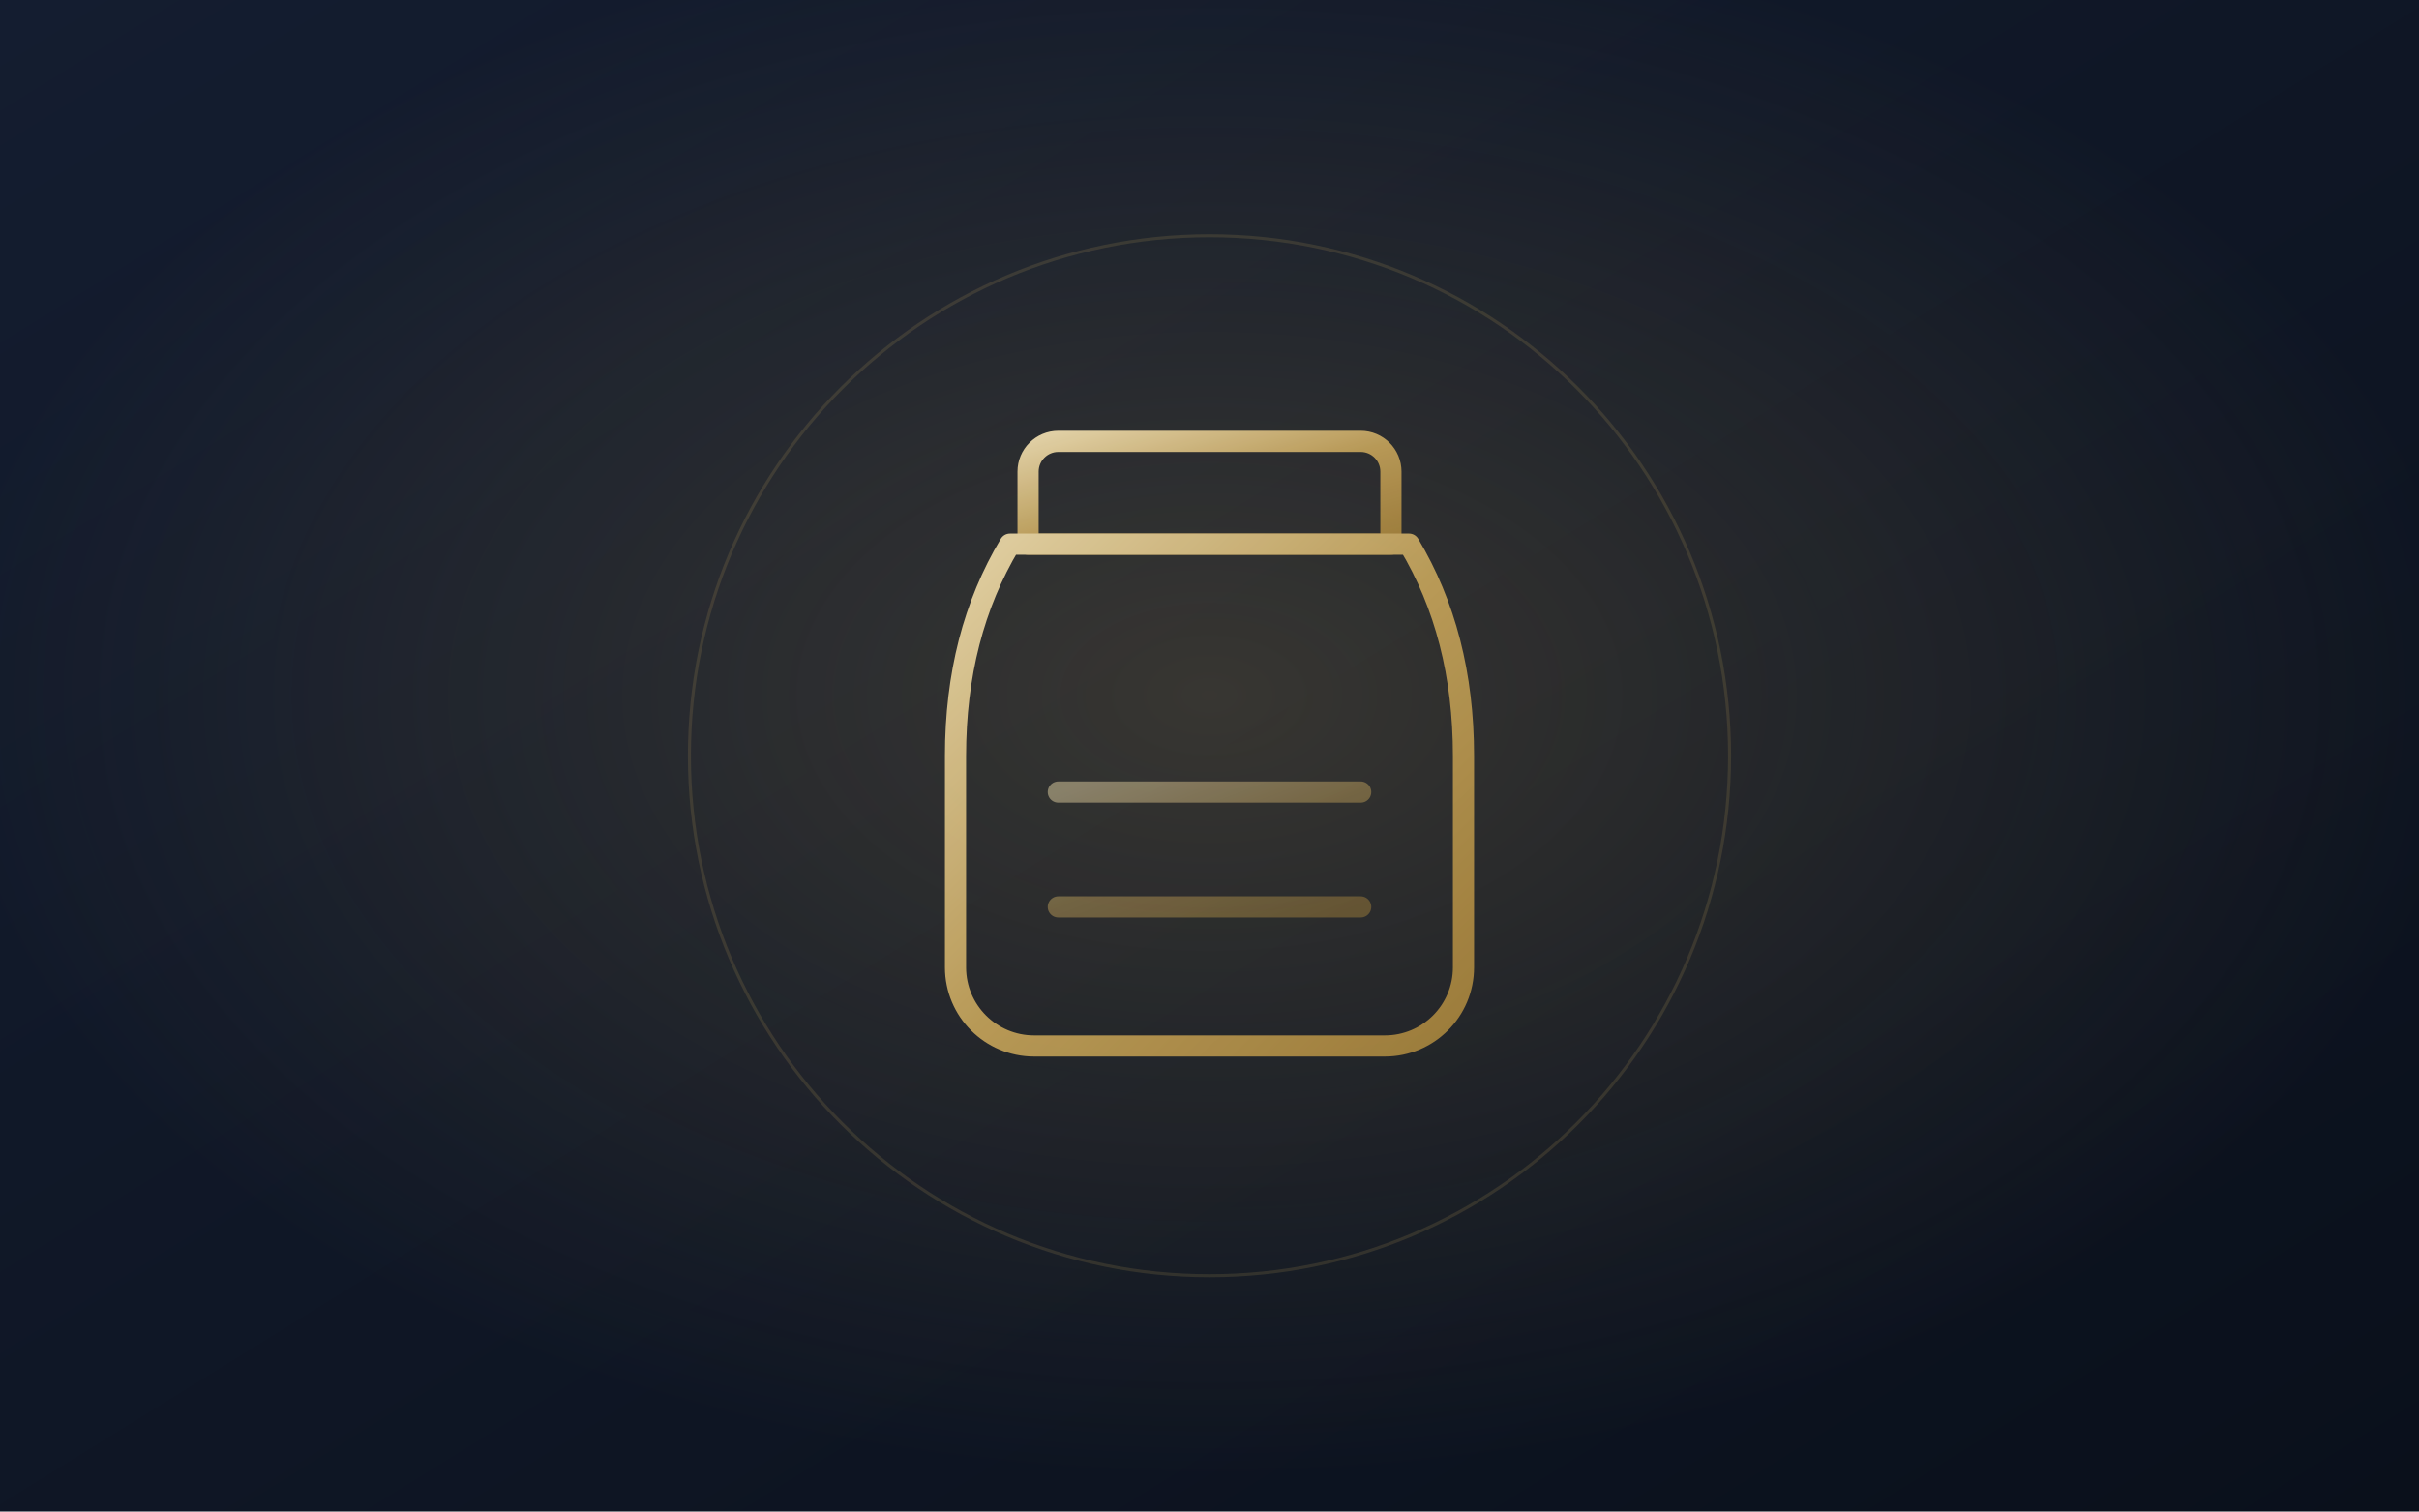
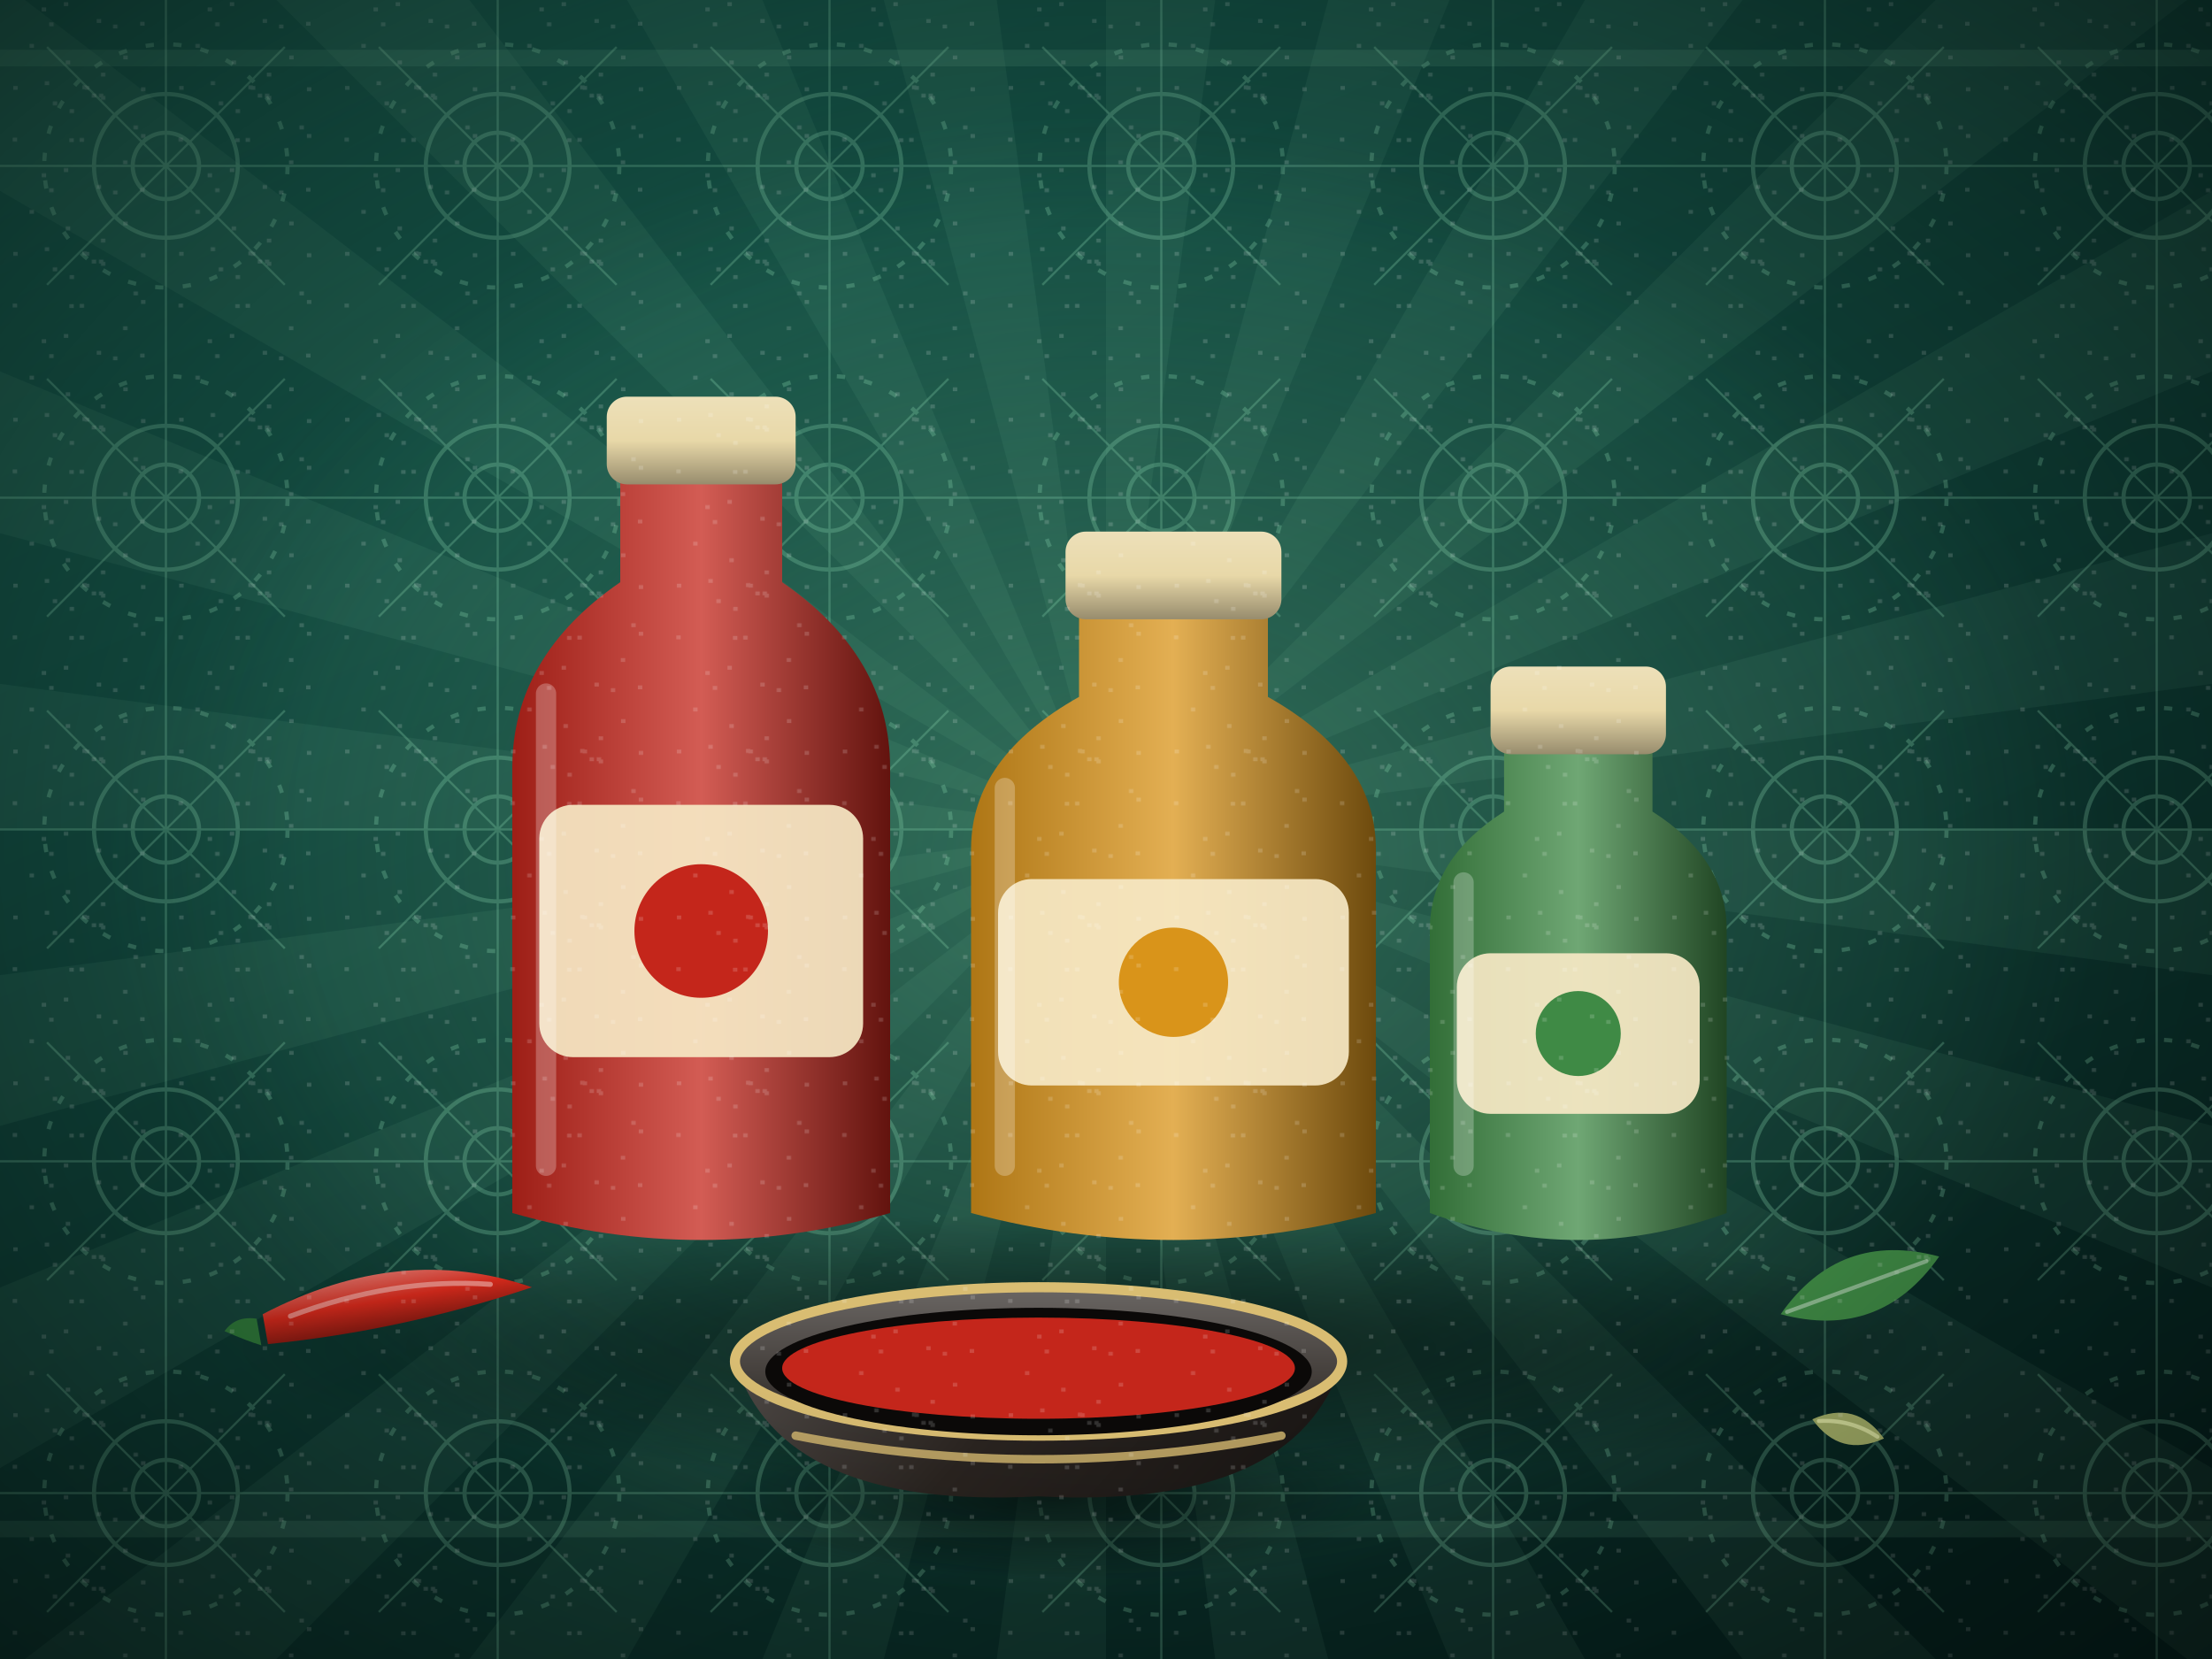
- <svg xmlns="http://www.w3.org/2000/svg" viewBox="0 0 800 500" role="img" aria-label="صلصة">
+ <svg xmlns="http://www.w3.org/2000/svg" viewBox="0 0 800 600" preserveAspectRatio="xMidYMid slice" role="img" aria-label="sauce">
  <defs>
-     <linearGradient id="bg" x1="0" y1="0" x2="1" y2="1">
-       <stop offset="0%" stop-color="#141d30" />
-       <stop offset="100%" stop-color="#0a101b" />
+     <pattern id="p0" width="120" height="120" patternUnits="userSpaceOnUse">
+       <g fill="none" stroke="#8fdcb4" stroke-width="1.5" opacity="0.272">
+         <circle cx="60" cy="60" r="12" />
+         <circle cx="60" cy="60" r="26" />
+         <circle cx="60" cy="60" r="44" stroke-dasharray="3 7" />
+         <path d="M60 0v120M0 60h120M17 17l86 86M103 17L17 103" stroke-width="0.8" />
+       </g>
+     </pattern>
+     <linearGradient id="l1" x1="0.2" y1="0" x2="0.8" y2="1">
+       <stop offset="0%" stop-color="#16574a" />
+       <stop offset="100%" stop-color="#06231f" />
    </linearGradient>
-     <radialGradient id="glow" cx="50%" cy="46%" r="52%">
-       <stop offset="0%" stop-color="#c7a55b" stop-opacity=".22" />
-       <stop offset="100%" stop-color="#c7a55b" stop-opacity="0" />
+     <radialGradient id="r2" cx="0.5" cy="0.5" r="0.5">
+       <stop offset="0%" stop-color="#7fd6a8" stop-opacity="0.32" />
+       <stop offset="100%" stop-color="#7fd6a8" stop-opacity="0" />
    </radialGradient>
-     <linearGradient id="gold" x1="1" y1="1" x2="0" y2="0">
-       <stop offset="0%" stop-color="#a8843c" />
-       <stop offset="50%" stop-color="#c7a55b" />
-       <stop offset="100%" stop-color="#f4e1b0" />
+     <radialGradient id="r3" cx="0.5" cy="0.5" r="0.5">
+       <stop offset="0%" stop-color="#000" stop-opacity="0.55" />
+       <stop offset="100%" stop-color="#000" stop-opacity="0" />
+     </radialGradient>
+     <linearGradient id="l4" x1="0" y1="0" x2="1" y2="0">
+       <stop offset="0%" stop-color="#9d1e16" />
+       <stop offset="50%" stop-color="#d35c54" />
+       <stop offset="100%" stop-color="#62130e" />
    </linearGradient>
+     <linearGradient id="l5" x1="0" y1="0" x2="0" y2="1">
+       <stop offset="0%" stop-color="#ede0b9" />
+       <stop offset="50%" stop-color="#e8d8a8" />
+       <stop offset="100%" stop-color="#978c6d" />
+     </linearGradient>
+     <linearGradient id="l6" x1="0" y1="0" x2="1" y2="0">
+       <stop offset="0%" stop-color="#ae7615" />
+       <stop offset="50%" stop-color="#e3af53" />
+       <stop offset="100%" stop-color="#6d4a0d" />
+     </linearGradient>
+     <linearGradient id="l7" x1="0" y1="0" x2="1" y2="0">
+       <stop offset="0%" stop-color="#326e37" />
+       <stop offset="50%" stop-color="#6fa774" />
+       <stop offset="100%" stop-color="#204523" />
+     </linearGradient>
+     <linearGradient id="l8" x1="0" y1="0" x2="1" y2="0.2">
+       <stop offset="0%" stop-color="#504b48" />
+       <stop offset="50%" stop-color="#2a2420" />
+       <stop offset="100%" stop-color="#1b1715" />
+     </linearGradient>
+     <linearGradient id="l9" x1="0" y1="0" x2="0" y2="1">
+       <stop offset="0%" stop-color="#6a6663" />
+       <stop offset="100%" stop-color="#2a2420" />
+     </linearGradient>
+     <linearGradient id="la" x1="0" y1="0" x2="0" y2="1">
+       <stop offset="0%" stop-color="#e26a60" />
+       <stop offset="50%" stop-color="#d62a1c" />
+       <stop offset="100%" stop-color="#8b1b12" />
+     </linearGradient>
+     <pattern id="nb" width="60" height="60" patternUnits="userSpaceOnUse">
+       <path d="M30.7 31.8h1.6M36.5 35.4h1.6M51 32.3h1.6M4.8 31.8h1.6M36.5 27h1.6M28.8 50.6h1.6M25.2 40.2h1.6M40.9 9.6h1.6M10.7 16.6h1.6M23.8 22.6h1.6M35 7.6h1.6M35.8 34.6h1.6M25.1 50.7h1.6M48.3 46.1h1.6M19.1 37.4h1.6M15.1 3.4h1.6M44.5 58.7h1.6M17.8 8.8h1.6M44.6 20.8h1.6M33.2 34.6h1.6M50.7 8.6h1.6M51 49.2h1.6M23.1 1.5h1.6M4.6 50.5h1.6M29.8 31.6h1.6M16.2 30.1h1.6" stroke="#fff" stroke-width="1.4" opacity=".16" />
+     </pattern>
+     <radialGradient id="rc" cx="0.5" cy="0.5" r="0.72">
+       <stop offset="0%" stop-color="#000" stop-opacity="0" />
+       <stop offset="50%" stop-color="#000" stop-opacity="0" />
+       <stop offset="100%" stop-color="#000" stop-opacity="0.5" />
+     </radialGradient>
  </defs>
-   <rect width="800" height="500" fill="url(#bg)" />
-   <rect width="800" height="500" fill="url(#glow)" />
-   <circle cx="400" cy="250" r="172" fill="none" stroke="#c7a55b" stroke-opacity=".16" />
-   <g fill="none" stroke="url(#gold)" stroke-width="7" stroke-linecap="round" stroke-linejoin="round" opacity=".9">
-     <path d="M340 180 h120 v-24 a10 10 0 0 0 -10 -10 h-100 a10 10 0 0 0 -10 10 z" />
-     <path d="M334 180 h132 q18 30 18 70 v70 a26 26 0 0 1 -26 26 h-116 a26 26 0 0 1 -26 -26 v-70 q0 -40 18 -70 z" />
-     <path d="M350 262 h100 M350 300 h100" stroke-opacity=".5" />
+   <rect width="800" height="600" fill="url(#l1)" />
+   <path d="M400 300L1300 300L1292.3 417.5ZM400 300L1269.3 532.9L1231.5 644.4ZM400 300L1179.4 750L1114 847.9ZM400 300L1036.4 936.4L947.9 1014ZM400 300L850 1079.4L744.4 1131.5ZM400 300L632.9 1169.3L517.5 1192.3ZM400 300L400 1200L282.5 1192.3ZM400 300L167.1 1169.3L55.6 1131.5ZM400 300L-50 1079.4L-147.9 1014ZM400 300L-236.4 936.4L-314 847.9ZM400 300L-379.4 750L-431.5 644.4ZM400 300L-469.3 532.9L-492.3 417.5ZM400 300L-500 300L-492.3 182.5ZM400 300L-469.3 67.1L-431.5 -44.4ZM400 300L-379.4 -150L-314 -247.9ZM400 300L-236.4 -336.4L-147.9 -414ZM400 300L-50 -479.4L55.6 -531.5ZM400 300L167.1 -569.3L282.5 -592.3ZM400 300L400 -600L517.5 -592.3ZM400 300L632.9 -569.3L744.4 -531.5ZM400 300L850 -479.4L947.9 -414ZM400 300L1036.4 -336.4L1114 -247.9ZM400 300L1179.4 -150L1231.5 -44.4ZM400 300L1269.3 67.1L1292.3 182.5Z" fill="#8fdcb4" opacity="0.07" />
+   <rect width="800" height="600" fill="url(#p0)" />
+   <rect y="18" width="800" height="6" fill="#8fdcb4" opacity=".12" />
+   <rect y="550" width="800" height="6" fill="#8fdcb4" opacity=".12" />
+   <ellipse cx="400" cy="310" rx="360" ry="270" fill="url(#r2)" />
+   <g transform="translate(400 335) scale(1.22) translate(-400 -335)">
+     <ellipse cx="400" cy="460" rx="260" ry="40" fill="url(#r3)" />
+     <path d="M224 420V288Q224 255 256 233V200H304V233Q336 255 336 288V420Q280 436 224 420Z" fill="url(#l4)" />
+     <rect x="252" y="178" width="56" height="26" rx="6" fill="url(#l5)" />
+     <rect x="232" y="299" width="96" height="74.8" rx="10" fill="#f6e8c4" opacity=".92" />
+     <ellipse cx="280" cy="336.4" rx="19.8" ry="19.8" fill="#c4261b" />
+     <path d="M234 266V406" fill="none" stroke="#fff" stroke-width="6" stroke-linecap="round" stroke-linejoin="round" opacity=".25" />
+     <path d="M360 420V312Q360 285 392 267V240H448V267Q480 285 480 312V420Q420 436 360 420Z" fill="url(#l6)" />
+     <rect x="388" y="218" width="64" height="26" rx="6" fill="url(#l5)" />
+     <rect x="368" y="321" width="104" height="61.2" rx="10" fill="#f6e8c4" opacity=".92" />
+     <ellipse cx="420" cy="351.6" rx="16.2" ry="16.2" fill="#d9941a" />
+     <path d="M370 294V406" fill="none" stroke="#fff" stroke-width="6" stroke-linecap="round" stroke-linejoin="round" opacity=".25" />
+     <path d="M496 420V336Q496 315 518 301V280H562V301Q584 315 584 336V420Q540 436 496 420Z" fill="url(#l7)" />
+     <rect x="514" y="258" width="52" height="26" rx="6" fill="url(#l5)" />
+     <rect x="504" y="343" width="72" height="47.6" rx="10" fill="#f6e8c4" opacity=".92" />
+     <ellipse cx="540" cy="366.8" rx="12.6" ry="12.6" fill="#3f8a45" />
+     <path d="M506 322V406" fill="none" stroke="#fff" stroke-width="6" stroke-linecap="round" stroke-linejoin="round" opacity=".25" />
+     <ellipse cx="384" cy="504" rx="99" ry="24.2" fill="url(#r3)" />
+     <path d="M290 464Q303.5 508 380 504Q456.5 508 470 464Z" fill="url(#l8)" />
+     <path d="M308 486Q380 500 452 486" fill="none" stroke="#d9bd72" stroke-width="2.5" stroke-linecap="round" stroke-linejoin="round" opacity=".8" />
+     <ellipse cx="380" cy="464" rx="90" ry="22" fill="url(#l9)" stroke="#d9bd72" stroke-width="3" />
+     <ellipse cx="380" cy="467" rx="81" ry="18.9" fill="#0b0908" />
+     <ellipse cx="380" cy="466" rx="76" ry="15" fill="#c4261b" />
+     <g transform="rotate(-10 150 450)">
+       <path d="M150 450Q194 436 230 456Q190 462 150 459Z" fill="url(#la)" />
+       <path d="M148 451q-6 -2 -10 2q6 4 10 6z" fill="#2f7a3a" />
+       <path d="M158 452Q190 446 218 453" fill="none" stroke="#efaaa4" stroke-width="1.5" stroke-linecap="round" stroke-linejoin="round" opacity=".7" />
+     </g>
+     <g transform="rotate(-20 600 450)">
+       <path d="M600 450Q625 432.5 650 450Q625 467.5 600 450Z" fill="#3f8a45" />
+       <path d="M602 450H646" fill="none" stroke="#8cb98f" stroke-width="1.2" stroke-linecap="round" stroke-linejoin="round" />
+     </g>
+     <g transform="rotate(15 620 484)">
+       <path d="M609 484Q620 475 631 484Q620 493 609 484Z" fill="#a7b36a" />
+       <path d="M611 484Q620 481 629 484" fill="none" stroke="#dce5a0" stroke-width="1.2" stroke-linecap="round" stroke-linejoin="round" />
+     </g>
  </g>
+   <rect width="800" height="600" fill="url(#nb)" />
+   <rect width="800" height="600" fill="url(#rc)" />
</svg>
